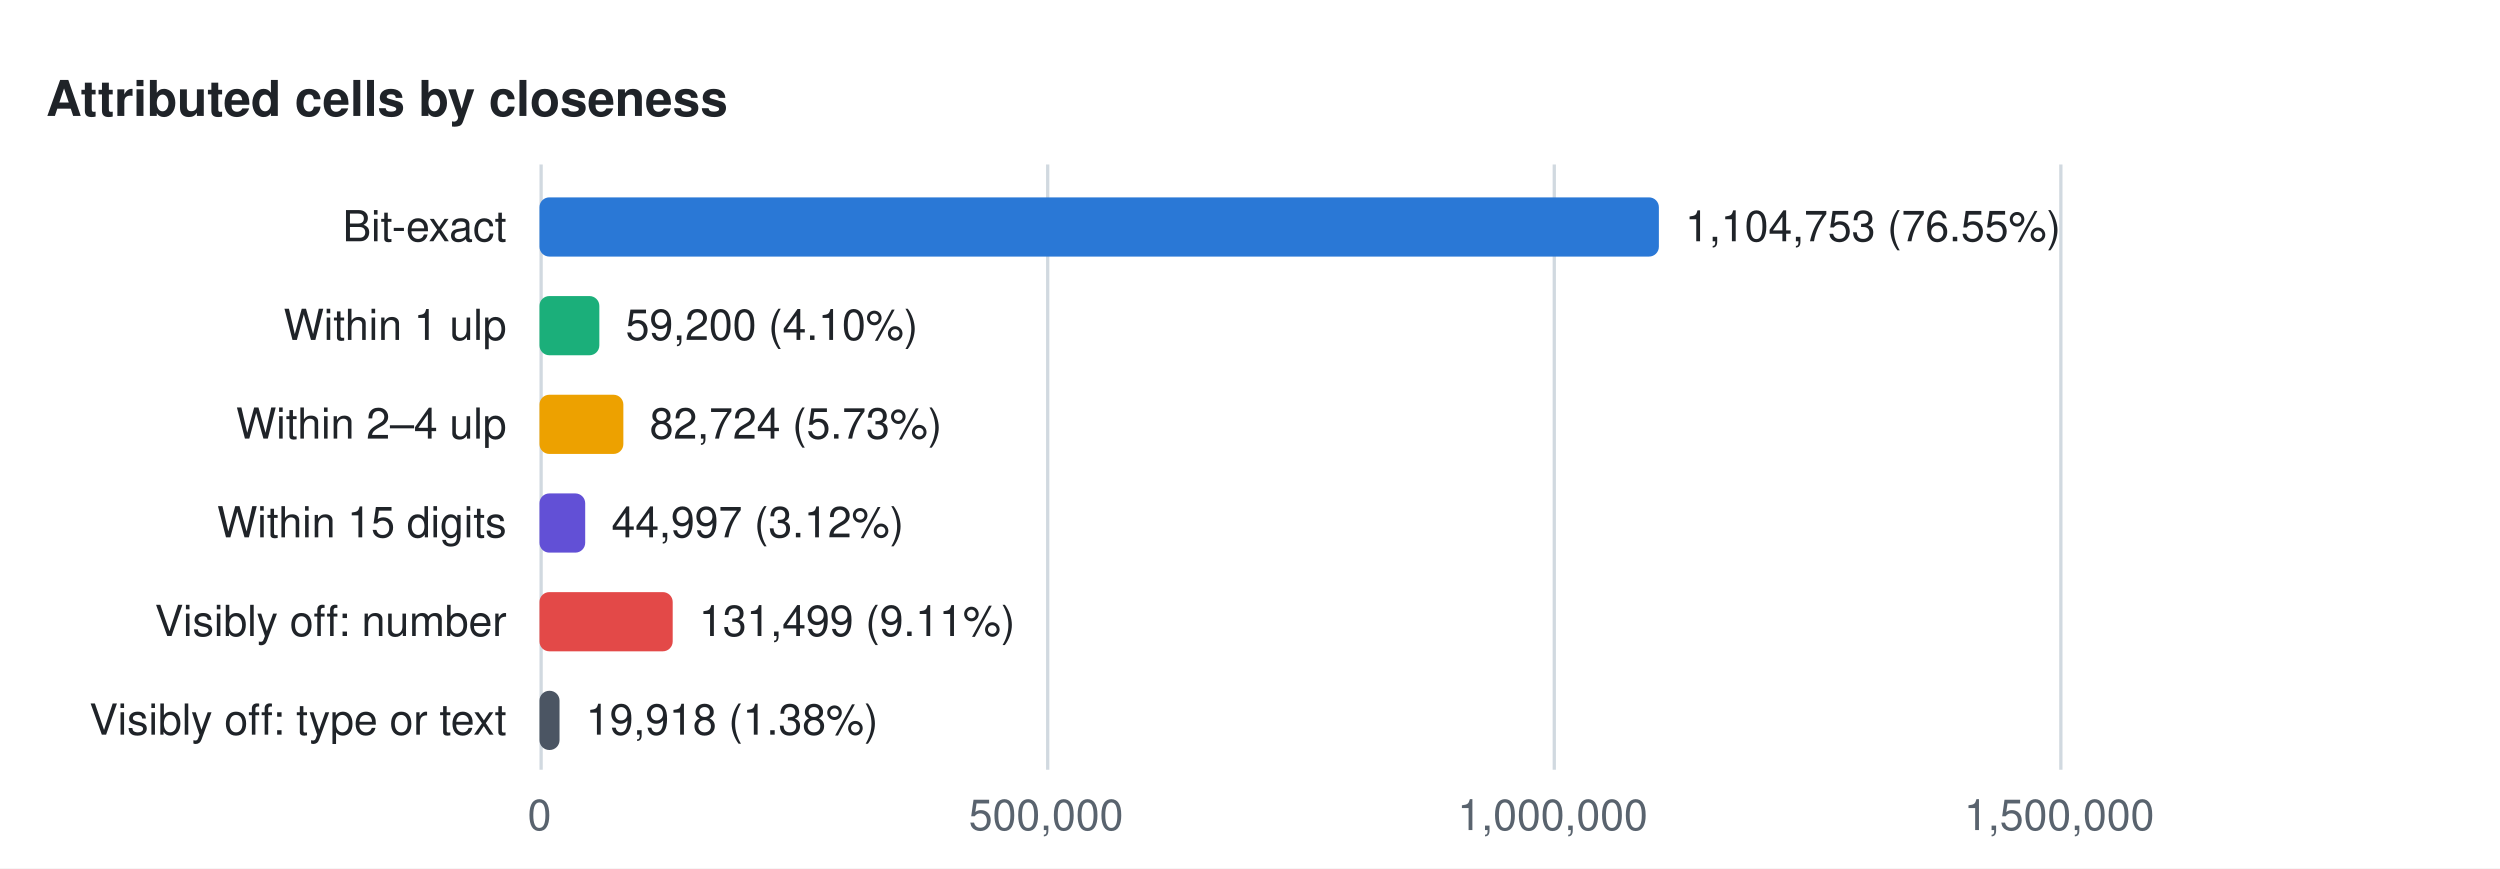
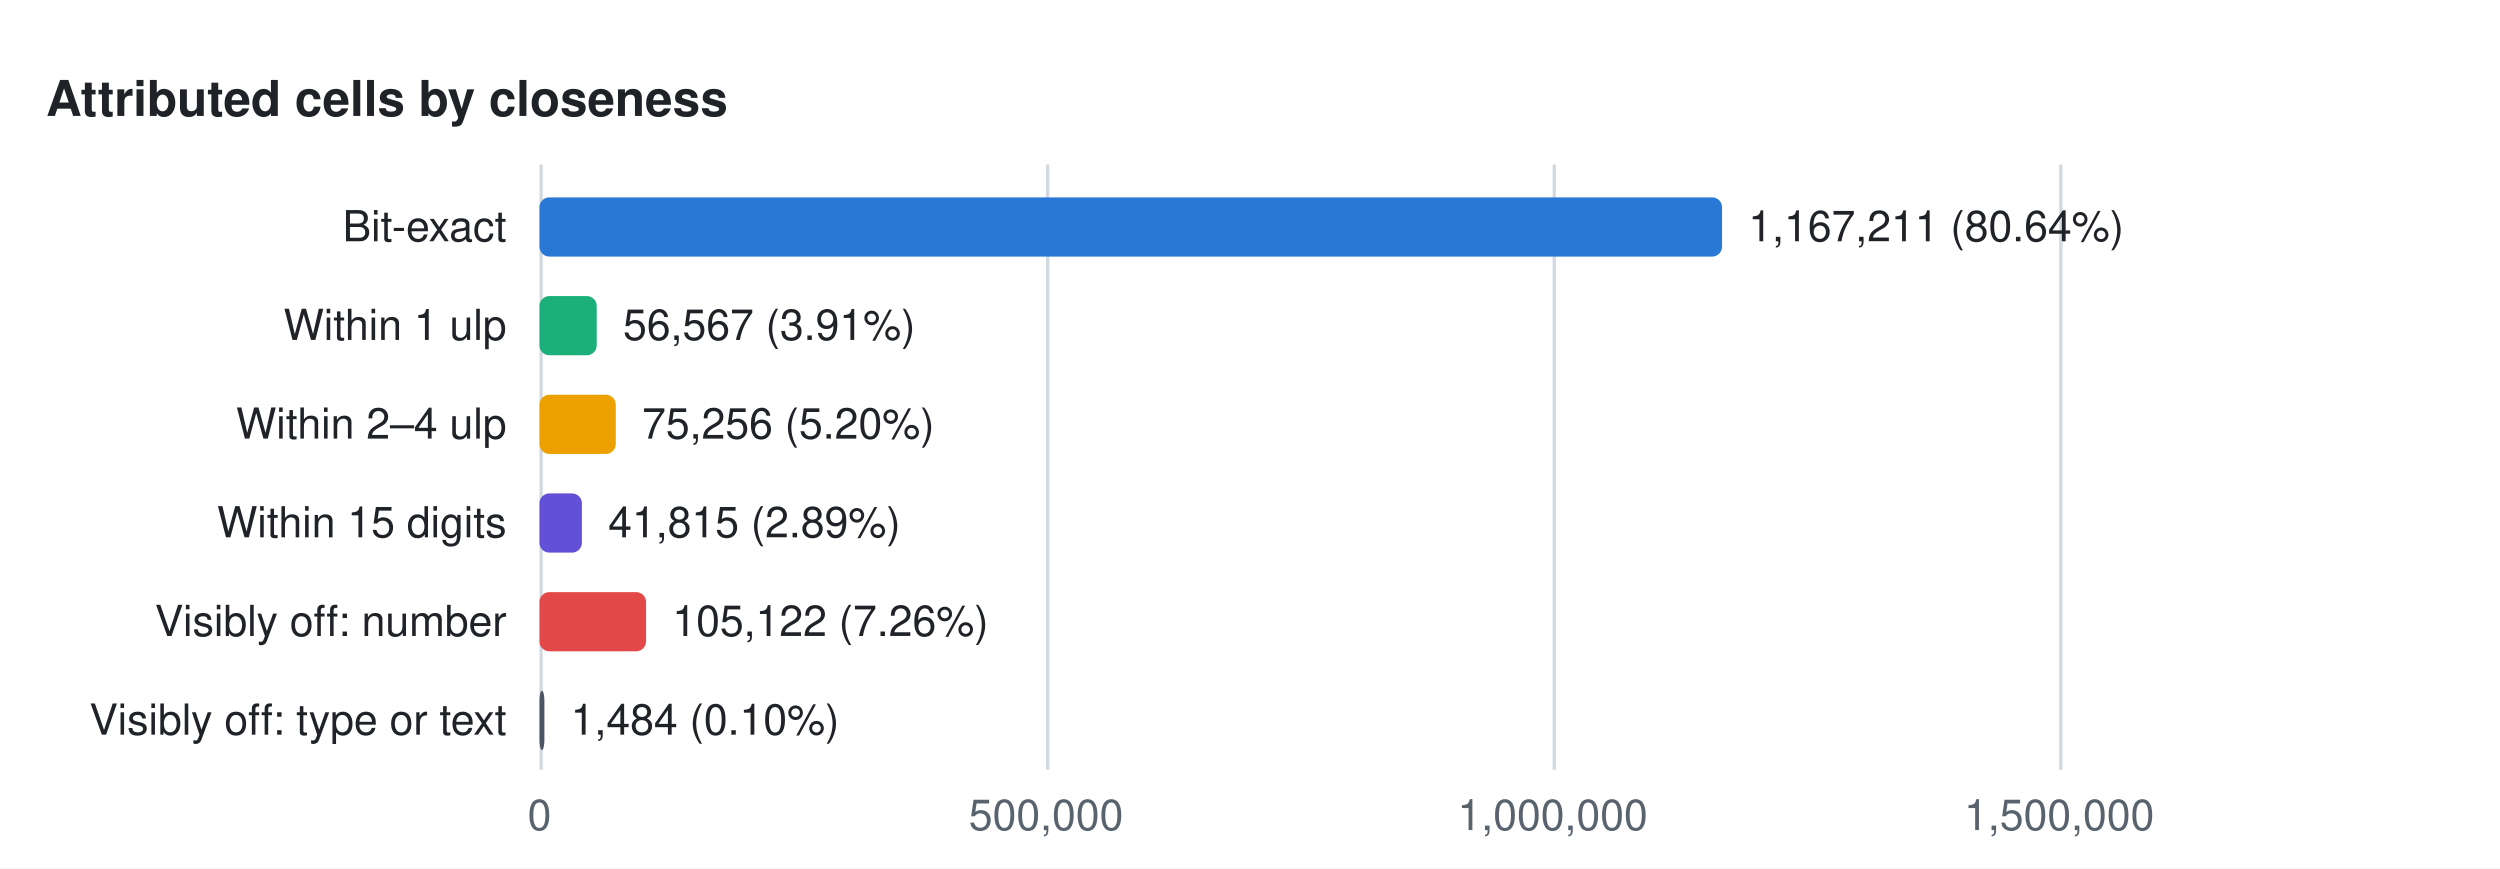
<svg xmlns="http://www.w3.org/2000/svg" width="760" height="264" viewBox="0 0 760 264" role="img" aria-labelledby="t d">
  <style>text{font-family:system-ui,-apple-system,'Segoe UI',Helvetica,Arial,sans-serif;font-size:13px}.title{font-size:15px;font-weight:600}.num{font-variant-numeric:tabular-nums}.bg{fill:#ffffff}.ink{fill:#1f2328}.muted{fill:#59636e}.grid{fill:#d1d9e0}.b-pass{fill:#2a78d6}.b-ulp1{fill:#1baf7a}.b-ulp4{fill:#eda100}.b-digits15{fill:#6250d6}.b-visible_numeric{fill:#e34948}.b-visible_other{fill:#4b5563}.in-pass{fill:#000000}.in-ulp1{fill:#000000}.in-ulp4{fill:#000000}.in-digits15{fill:#ffffff}.in-visible_numeric{fill:#000000}.in-visible_other{fill:#ffffff}@media (prefers-color-scheme: dark){.bg{fill:#0d1117}.ink{fill:#f0f6fc}.muted{fill:#9198a1}.grid{fill:#3d444d}.b-pass{fill:#3987e5}.b-ulp1{fill:#199e70}.b-ulp4{fill:#c98500}.b-digits15{fill:#9085e9}.b-visible_numeric{fill:#e66767}.b-visible_other{fill:#9ca3af}.in-pass{fill:#000000}.in-ulp1{fill:#000000}.in-ulp4{fill:#000000}.in-digits15{fill:#000000}.in-visible_numeric{fill:#000000}.in-visible_other{fill:#000000}}</style>
  <rect class="bg" fill="#ffffff" x="0" y="0" width="760" height="264" />
  <g transform="translate(14,14)">
    <text x="0.0" y="16.0" class="ink title" fill="#1f2328" text-anchor="start" dominant-baseline="middle">Attributed cells by closeness</text>
    <rect class="grid" fill="#d1d9e0" x="150.0" y="36" width="1" height="184" />
    <text x="150.0" y="234.0" class="muted num" fill="#59636e" text-anchor="middle" dominant-baseline="middle">0</text>
    <rect class="grid" fill="#d1d9e0" x="304.0" y="36" width="1" height="184" />
    <text x="304.0" y="234.0" class="muted num" fill="#59636e" text-anchor="middle" dominant-baseline="middle">500,000</text>
    <rect class="grid" fill="#d1d9e0" x="458.0" y="36" width="1" height="184" />
    <text x="458.0" y="234.0" class="muted num" fill="#59636e" text-anchor="middle" dominant-baseline="middle">1,000,000</text>
    <rect class="grid" fill="#d1d9e0" x="612.0" y="36" width="1" height="184" />
    <text x="612.0" y="234.0" class="muted num" fill="#59636e" text-anchor="middle" dominant-baseline="middle">1,500,000</text>
    <text x="140.0" y="55.0" class="ink" fill="#1f2328" text-anchor="end" dominant-baseline="middle">Bit-exact</text>
-     <rect class="b-pass" fill="#2a78d6" x="150.0" y="46.0" width="340.3" height="18" rx="3" />
-     <text x="498.3" y="55.0" class="ink num" fill="#1f2328" text-anchor="start" dominant-baseline="middle">1,104,753 (76.55%)</text>
+     <rect class="b-pass" fill="#2a78d6" x="150.0" y="46.0" width="359.5" height="18" rx="3" />
+     <text x="517.5" y="55.0" class="ink num" fill="#1f2328" text-anchor="start" dominant-baseline="middle">1,167,211 (80.64%)</text>
    <text x="140.0" y="85.0" class="ink" fill="#1f2328" text-anchor="end" dominant-baseline="middle">Within 1 ulp</text>
-     <rect class="b-ulp1" fill="#1baf7a" x="150.0" y="76.0" width="18.2" height="18" rx="3" />
-     <text x="176.2" y="85.0" class="ink num" fill="#1f2328" text-anchor="start" dominant-baseline="middle">59,200 (4.10%)</text>
+     <rect class="b-ulp1" fill="#1baf7a" x="150.0" y="76.0" width="17.4" height="18" rx="3" />
+     <text x="175.4" y="85.0" class="ink num" fill="#1f2328" text-anchor="start" dominant-baseline="middle">56,567 (3.91%)</text>
    <text x="140.0" y="115.0" class="ink" fill="#1f2328" text-anchor="end" dominant-baseline="middle">Within 2–4 ulp</text>
-     <rect class="b-ulp4" fill="#eda100" x="150.0" y="106.0" width="25.5" height="18" rx="3" />
-     <text x="183.5" y="115.0" class="ink num" fill="#1f2328" text-anchor="start" dominant-baseline="middle">82,724 (5.73%)</text>
+     <rect class="b-ulp4" fill="#eda100" x="150.0" y="106.0" width="23.2" height="18" rx="3" />
+     <text x="181.2" y="115.0" class="ink num" fill="#1f2328" text-anchor="start" dominant-baseline="middle">75,256 (5.20%)</text>
    <text x="140.0" y="145.0" class="ink" fill="#1f2328" text-anchor="end" dominant-baseline="middle">Within 15 digits</text>
-     <rect class="b-digits15" fill="#6250d6" x="150.0" y="136.0" width="13.9" height="18" rx="3" />
-     <text x="171.9" y="145.0" class="ink num" fill="#1f2328" text-anchor="start" dominant-baseline="middle">44,997 (3.12%)</text>
+     <rect class="b-digits15" fill="#6250d6" x="150.0" y="136.0" width="12.9" height="18" rx="3" />
+     <text x="170.9" y="145.0" class="ink num" fill="#1f2328" text-anchor="start" dominant-baseline="middle">41,815 (2.89%)</text>
    <text x="140.0" y="175.0" class="ink" fill="#1f2328" text-anchor="end" dominant-baseline="middle">Visibly off: number</text>
-     <rect class="b-visible_numeric" fill="#e34948" x="150.0" y="166.0" width="40.5" height="18" rx="3" />
-     <text x="198.5" y="175.0" class="ink num" fill="#1f2328" text-anchor="start" dominant-baseline="middle">131,499 (9.11%)</text>
+     <rect class="b-visible_numeric" fill="#e34948" x="150.0" y="166.0" width="32.4" height="18" rx="3" />
+     <text x="190.4" y="175.0" class="ink num" fill="#1f2328" text-anchor="start" dominant-baseline="middle">105,122 (7.26%)</text>
    <text x="140.0" y="205.0" class="ink" fill="#1f2328" text-anchor="end" dominant-baseline="middle">Visibly off: type or text</text>
-     <rect class="b-visible_other" fill="#4b5563" x="150.0" y="196.0" width="6.1" height="18" rx="3" />
-     <text x="164.1" y="205.0" class="ink num" fill="#1f2328" text-anchor="start" dominant-baseline="middle">19,918 (1.38%)</text>
+     <rect class="b-visible_other" fill="#4b5563" x="150.0" y="196.0" width="1.5" height="18" rx="3" />
+     <text x="159.5" y="205.0" class="ink num" fill="#1f2328" text-anchor="start" dominant-baseline="middle">1,484 (0.10%)</text>
  </g>
</svg>
